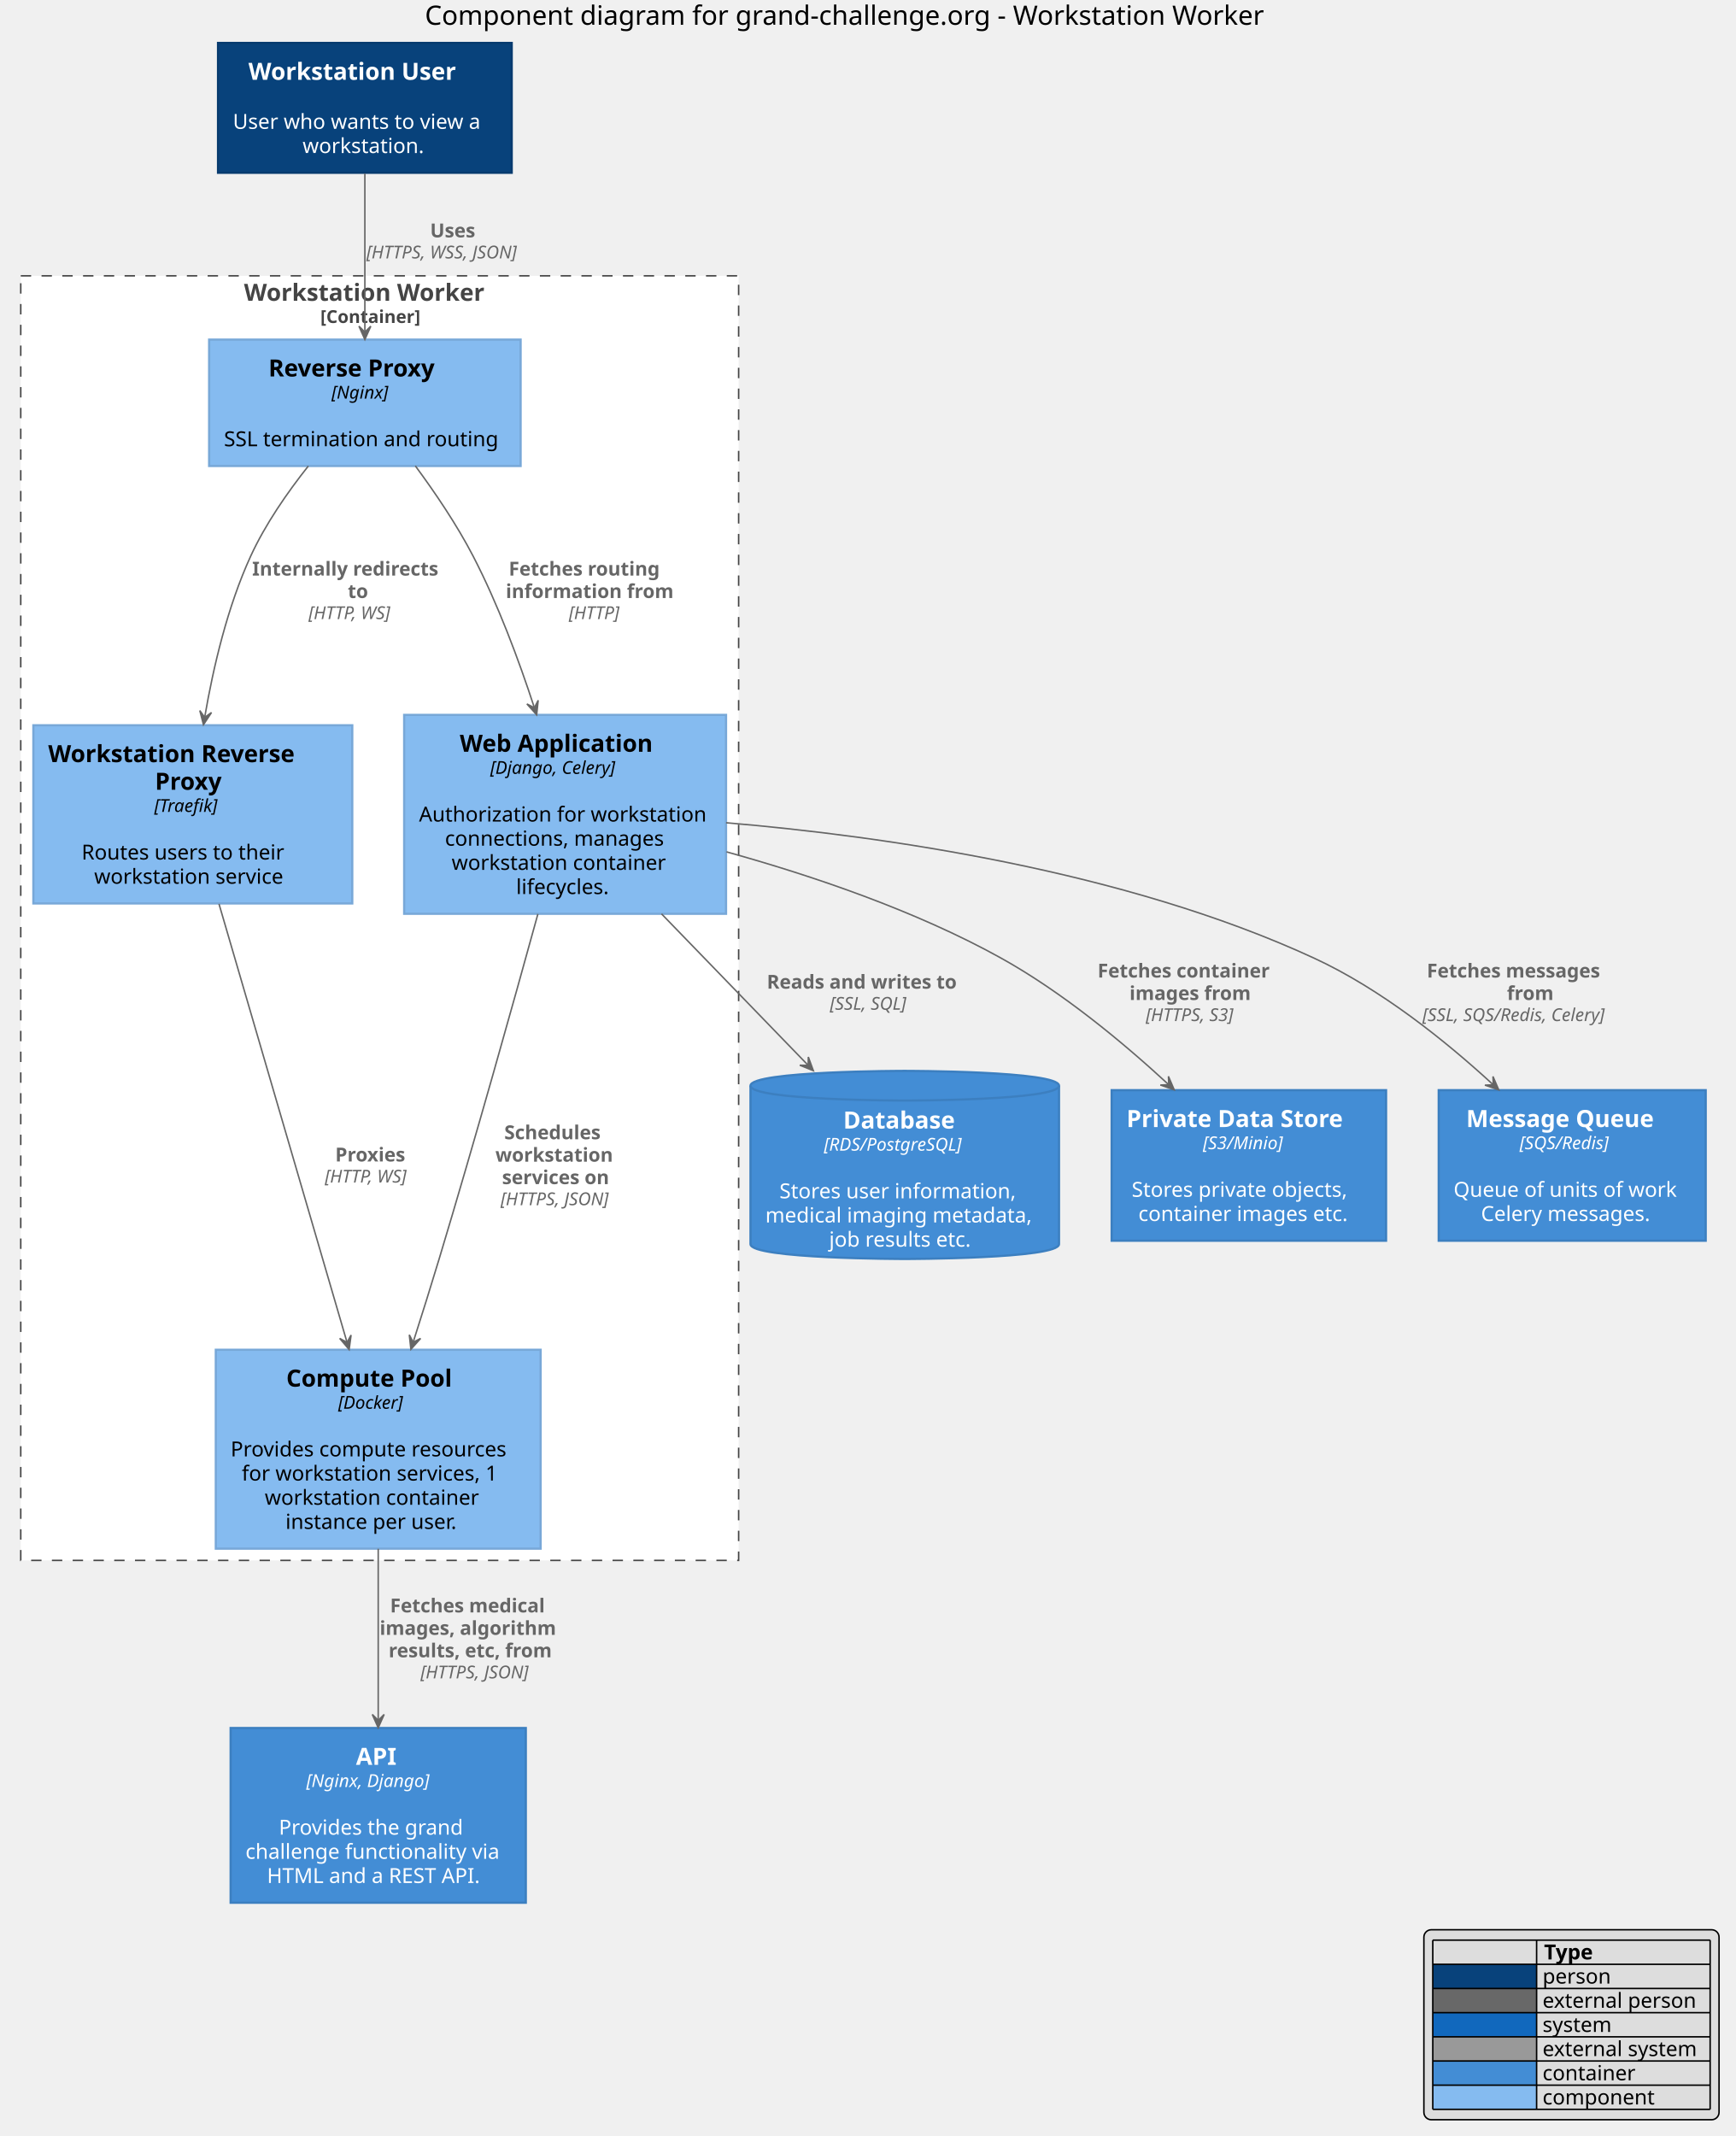
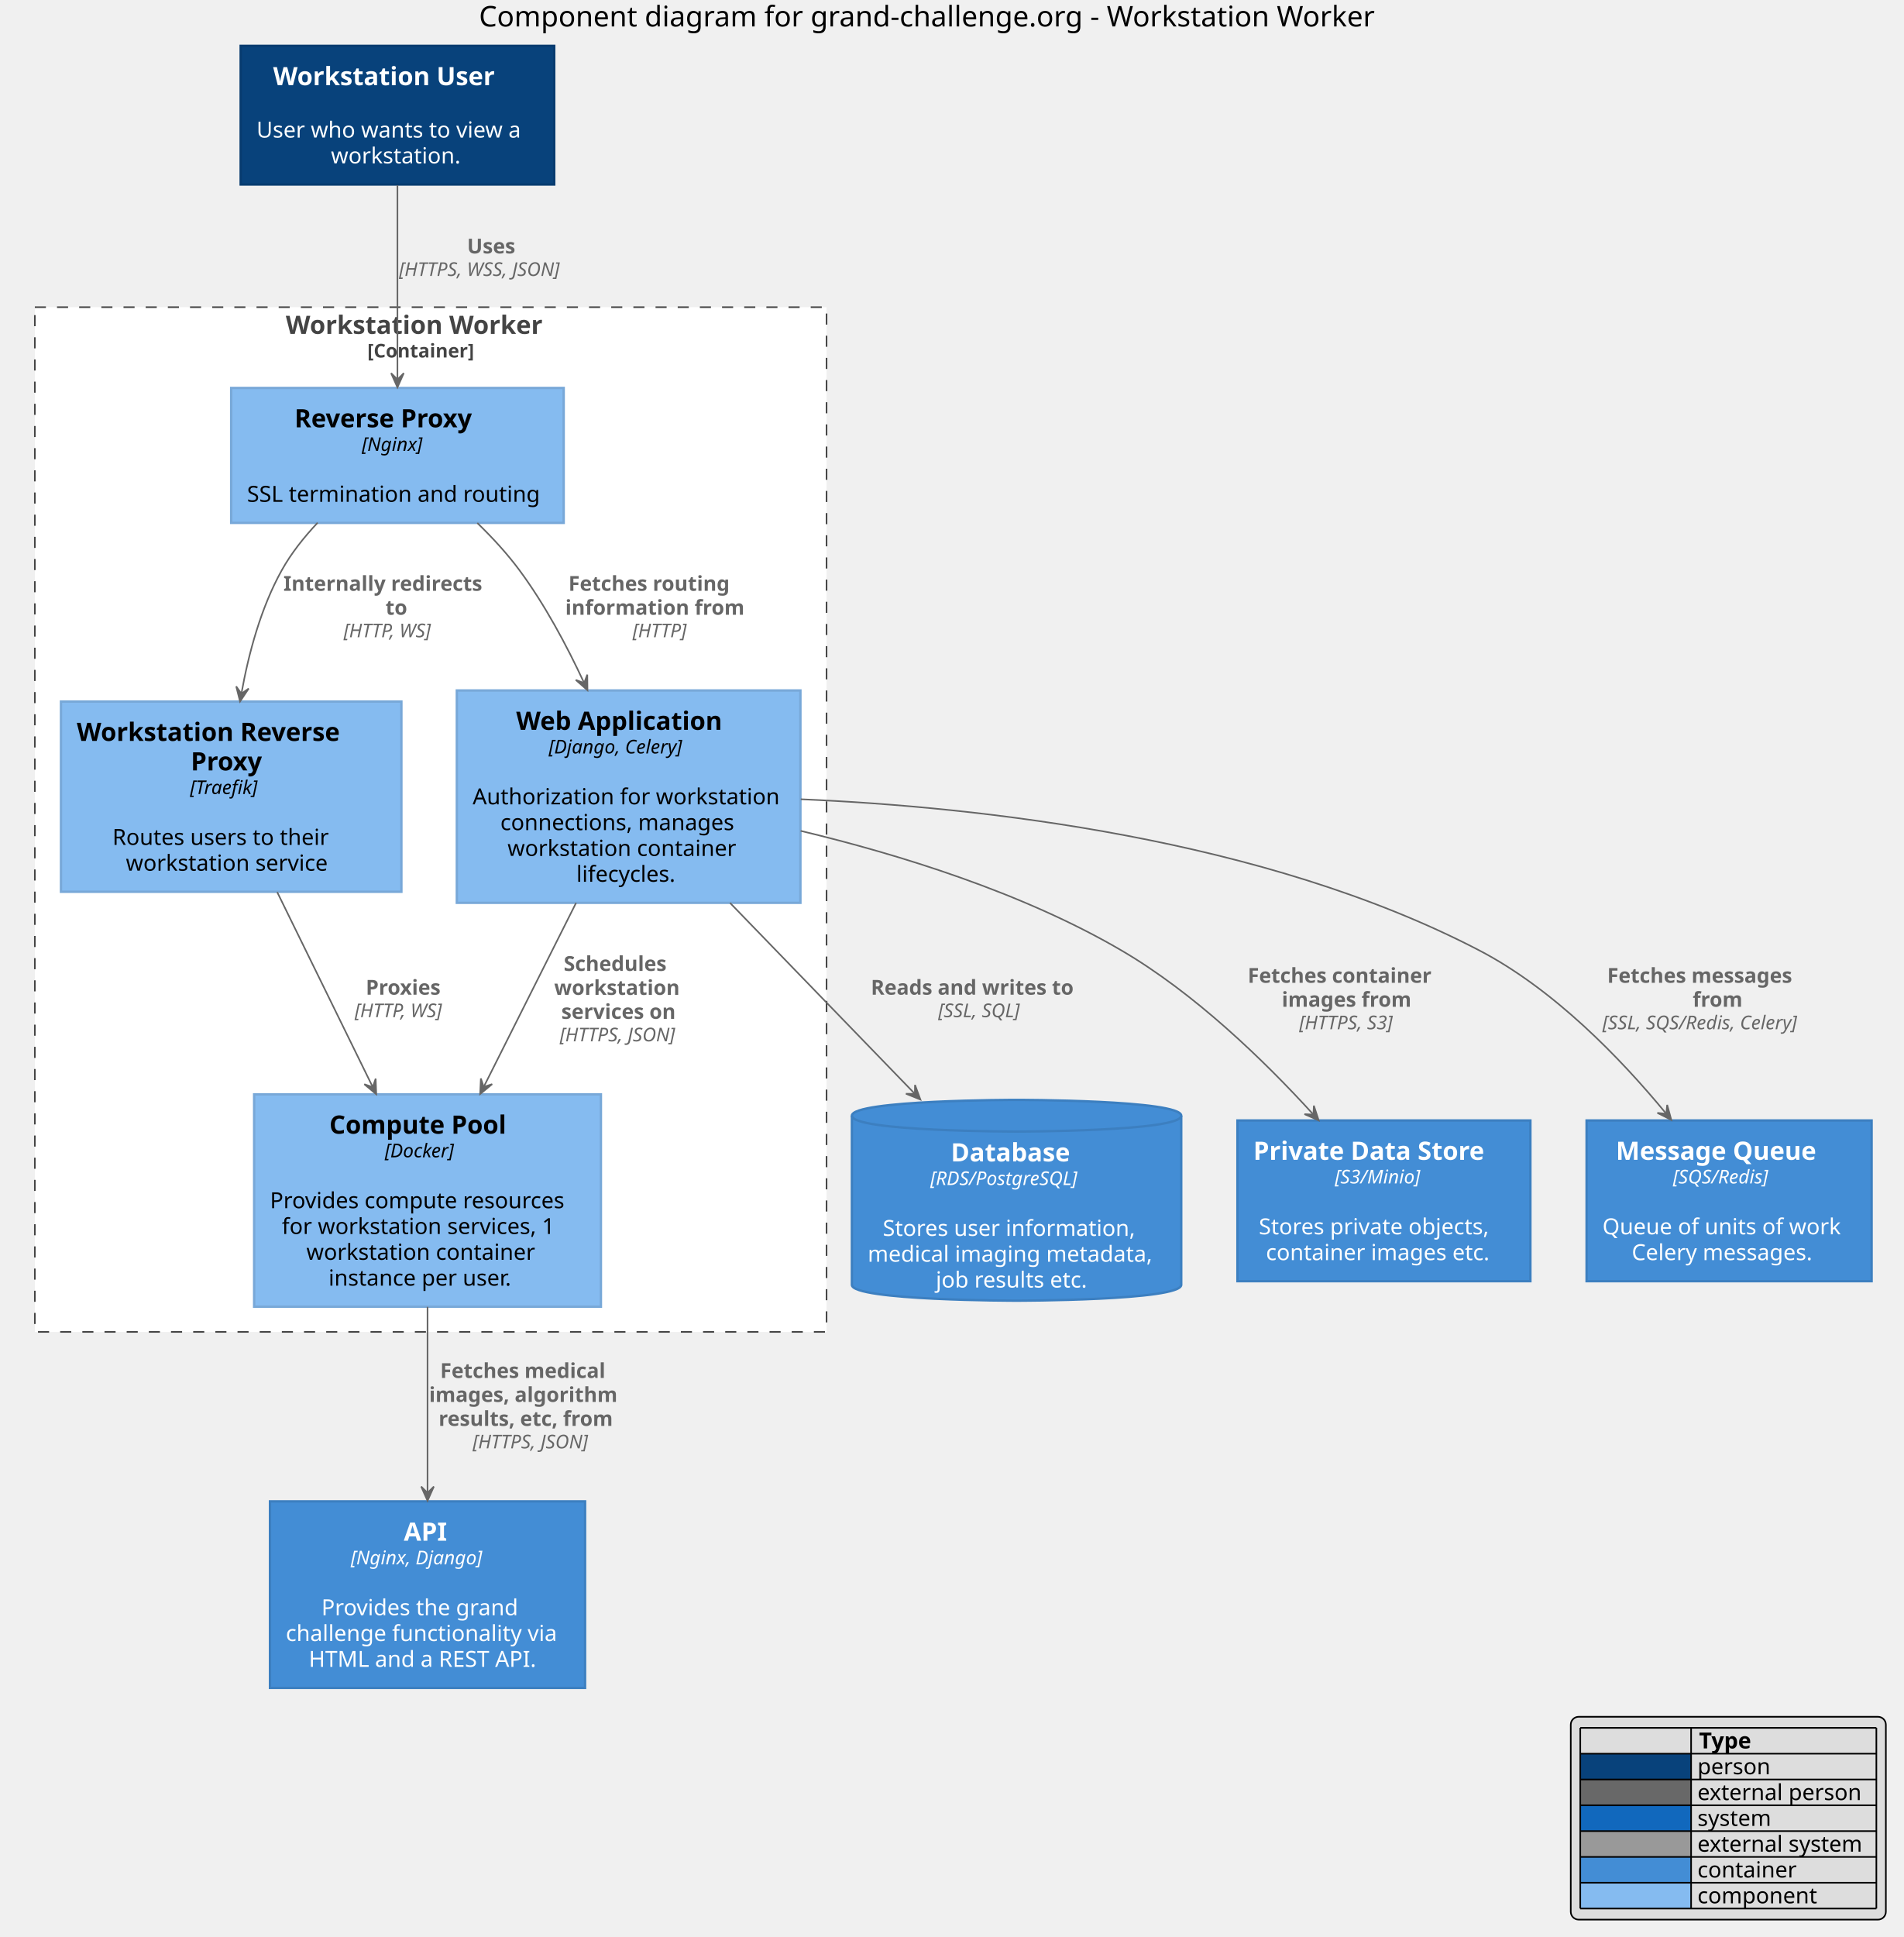
- <svg xmlns="http://www.w3.org/2000/svg" contentScriptType="application/ecmascript" contentStyleType="text/css" height="1440px" preserveAspectRatio="none" style="width:1170px;height:1440px;" version="1.1" viewBox="0 0 1170 1440" width="1170px" zoomAndPan="magnify">
+ <svg xmlns="http://www.w3.org/2000/svg" contentScriptType="application/ecmascript" contentStyleType="text/css" height="1223px" preserveAspectRatio="none" style="width:1202px;height:1223px;" version="1.1" viewBox="0 0 1202 1223" width="1202px" zoomAndPan="magnify">
  <defs />
  <g>
-     <text fill="#000000" font-family="sans-serif" font-size="18" lengthAdjust="spacingAndGlyphs" textLength="595" x="286.5" y="16.708">Component diagram for grand-challenge.org - Workstation Worker</text>
-     <rect fill="#FFFFFF" height="866" style="stroke: #444444; stroke-width: 1.0; stroke-dasharray: 7.0,7.0;" width="484" x="14" y="185.953" />
-     <text fill="#444444" font-family="sans-serif" font-size="16" font-weight="bold" lengthAdjust="spacingAndGlyphs" textLength="183" x="164.5" y="202.805">Workstation Worker</text>
-     <text fill="#444444" font-family="sans-serif" font-size="12" font-weight="bold" lengthAdjust="spacingAndGlyphs" textLength="80" x="216" y="217.717">[Container]</text>
-     <rect fill="#85BBF0" height="85.188" style="stroke: #78A8D8; stroke-width: 1.5;" width="210" x="141" y="228.953" />
-     <text fill="#000000" font-family="sans-serif" font-size="16" font-weight="bold" lengthAdjust="spacingAndGlyphs" textLength="130" x="181" y="253.805">Reverse Proxy</text>
-     <text fill="#000000" font-family="sans-serif" font-size="12" font-style="italic" lengthAdjust="spacingAndGlyphs" textLength="45" x="223.5" y="268.717">[Nginx]</text>
-     <text fill="#000000" font-family="sans-serif" font-size="14" lengthAdjust="spacingAndGlyphs" textLength="0" x="248" y="284.542" />
-     <text fill="#000000" font-family="sans-serif" font-size="14" lengthAdjust="spacingAndGlyphs" textLength="190" x="151" y="300.839">SSL termination and routing</text>
-     <rect fill="#85BBF0" height="134.078" style="stroke: #78A8D8; stroke-width: 1.5;" width="217" x="272.5" y="481.953" />
-     <text fill="#000000" font-family="sans-serif" font-size="16" font-weight="bold" lengthAdjust="spacingAndGlyphs" textLength="142" x="310" y="506.805">Web Application</text>
-     <text fill="#000000" font-family="sans-serif" font-size="12" font-style="italic" lengthAdjust="spacingAndGlyphs" textLength="101" x="330.5" y="521.717">[Django, Celery]</text>
-     <text fill="#000000" font-family="sans-serif" font-size="14" lengthAdjust="spacingAndGlyphs" textLength="0" x="383" y="537.542" />
-     <text fill="#000000" font-family="sans-serif" font-size="14" lengthAdjust="spacingAndGlyphs" textLength="197" x="282.5" y="553.839">Authorization for workstation</text>
-     <text fill="#000000" font-family="sans-serif" font-size="14" lengthAdjust="spacingAndGlyphs" textLength="158" x="300" y="570.136">connections, manages</text>
-     <text fill="#000000" font-family="sans-serif" font-size="14" lengthAdjust="spacingAndGlyphs" textLength="149" x="304.5" y="586.433">workstation container</text>
-     <text fill="#000000" font-family="sans-serif" font-size="14" lengthAdjust="spacingAndGlyphs" textLength="66" x="348" y="602.73">lifecycles.</text>
-     <rect fill="#85BBF0" height="120.109" style="stroke: #78A8D8; stroke-width: 1.5;" width="215" x="22.5" y="488.953" />
-     <text fill="#000000" font-family="sans-serif" font-size="16" font-weight="bold" lengthAdjust="spacingAndGlyphs" textLength="189" x="32.5" y="513.805">Workstation Reverse</text>
-     <text fill="#000000" font-family="sans-serif" font-size="16" font-weight="bold" lengthAdjust="spacingAndGlyphs" textLength="51" x="104.5" y="532.43">Proxy</text>
-     <text fill="#000000" font-family="sans-serif" font-size="12" font-style="italic" lengthAdjust="spacingAndGlyphs" textLength="52" x="104" y="547.342">[Traefik]</text>
-     <text fill="#000000" font-family="sans-serif" font-size="14" lengthAdjust="spacingAndGlyphs" textLength="0" x="132" y="563.167" />
-     <text fill="#000000" font-family="sans-serif" font-size="14" lengthAdjust="spacingAndGlyphs" textLength="146" x="55" y="579.464">Routes users to their</text>
-     <text fill="#000000" font-family="sans-serif" font-size="14" lengthAdjust="spacingAndGlyphs" textLength="133" x="63.5" y="595.761">workstation service</text>
-     <rect fill="#85BBF0" height="134.078" style="stroke: #78A8D8; stroke-width: 1.5;" width="219" x="145.5" y="909.953" />
-     <text fill="#000000" font-family="sans-serif" font-size="16" font-weight="bold" lengthAdjust="spacingAndGlyphs" textLength="124" x="193" y="934.805">Compute Pool</text>
-     <text fill="#000000" font-family="sans-serif" font-size="12" font-style="italic" lengthAdjust="spacingAndGlyphs" textLength="54" x="228" y="949.717">[Docker]</text>
-     <text fill="#000000" font-family="sans-serif" font-size="14" lengthAdjust="spacingAndGlyphs" textLength="0" x="257" y="965.542" />
-     <text fill="#000000" font-family="sans-serif" font-size="14" lengthAdjust="spacingAndGlyphs" textLength="199" x="155.5" y="981.839">Provides compute resources</text>
-     <text fill="#000000" font-family="sans-serif" font-size="14" lengthAdjust="spacingAndGlyphs" textLength="180" x="163" y="998.136">for workstation services, 1</text>
-     <text fill="#000000" font-family="sans-serif" font-size="14" lengthAdjust="spacingAndGlyphs" textLength="149" x="178.5" y="1014.433">workstation container</text>
-     <text fill="#000000" font-family="sans-serif" font-size="14" lengthAdjust="spacingAndGlyphs" textLength="125" x="192.5" y="1030.729">instance per user.</text>
-     <rect fill="#08427B" height="87.516" style="stroke: #073B6F; stroke-width: 1.5;" width="198" x="147" y="28.953" />
-     <text fill="#FFFFFF" font-family="sans-serif" font-size="16" font-weight="bold" lengthAdjust="spacingAndGlyphs" textLength="157" x="167.5" y="53.805">Workstation User</text>
-     <text fill="#FFFFFF" font-family="sans-serif" font-size="14" lengthAdjust="spacingAndGlyphs" textLength="0" x="248" y="70.573" />
-     <text fill="#FFFFFF" font-family="sans-serif" font-size="14" lengthAdjust="spacingAndGlyphs" textLength="174" x="157" y="86.87">User who wants to view a</text>
-     <text fill="#FFFFFF" font-family="sans-serif" font-size="14" lengthAdjust="spacingAndGlyphs" textLength="84" x="204" y="103.167">workstation.</text>
-     <path d="M506,731.953 C506,721.953 610,721.953 610,721.953 C610,721.953 714,721.953 714,731.953 L714,838.734 C714,848.734 610,848.734 610,848.734 C610,848.734 506,848.734 506,838.734 L506,731.953 " fill="#438DD5" style="stroke: #3C7FC0; stroke-width: 1.5;" />
-     <path d="M506,731.953 C506,741.953 610,741.953 610,741.953 C610,741.953 714,741.953 714,731.953 " fill="none" style="stroke: #3C7FC0; stroke-width: 1.5;" />
-     <text fill="#FFFFFF" font-family="sans-serif" font-size="16" font-weight="bold" lengthAdjust="spacingAndGlyphs" textLength="83" x="568.5" y="760.805">Database</text>
-     <text fill="#FFFFFF" font-family="sans-serif" font-size="12" font-style="italic" lengthAdjust="spacingAndGlyphs" textLength="109" x="555.5" y="775.717">[RDS/PostgreSQL]</text>
-     <text fill="#FFFFFF" font-family="sans-serif" font-size="14" lengthAdjust="spacingAndGlyphs" textLength="0" x="612" y="791.542" />
-     <text fill="#FFFFFF" font-family="sans-serif" font-size="14" lengthAdjust="spacingAndGlyphs" textLength="165" x="525.5" y="807.839">Stores user information,</text>
-     <text fill="#FFFFFF" font-family="sans-serif" font-size="14" lengthAdjust="spacingAndGlyphs" textLength="184" x="516" y="824.136">medical imaging metadata,</text>
-     <text fill="#FFFFFF" font-family="sans-serif" font-size="14" lengthAdjust="spacingAndGlyphs" textLength="102" x="559" y="840.433">job results etc.</text>
-     <rect fill="#438DD5" height="101.484" style="stroke: #3C7FC0; stroke-width: 1.5;" width="185" x="749.5" y="734.953" />
-     <text fill="#FFFFFF" font-family="sans-serif" font-size="16" font-weight="bold" lengthAdjust="spacingAndGlyphs" textLength="165" x="759.5" y="759.805">Private Data Store</text>
-     <text fill="#FFFFFF" font-family="sans-serif" font-size="12" font-style="italic" lengthAdjust="spacingAndGlyphs" textLength="62" x="811" y="774.717">[S3/Minio]</text>
-     <text fill="#FFFFFF" font-family="sans-serif" font-size="14" lengthAdjust="spacingAndGlyphs" textLength="0" x="844" y="790.542" />
-     <text fill="#FFFFFF" font-family="sans-serif" font-size="14" lengthAdjust="spacingAndGlyphs" textLength="154" x="763" y="806.839">Stores private objects,</text>
-     <text fill="#FFFFFF" font-family="sans-serif" font-size="14" lengthAdjust="spacingAndGlyphs" textLength="149" x="767.5" y="823.136">container images etc.</text>
-     <rect fill="#438DD5" height="101.484" style="stroke: #3C7FC0; stroke-width: 1.5;" width="180" x="970" y="734.953" />
-     <text fill="#FFFFFF" font-family="sans-serif" font-size="16" font-weight="bold" lengthAdjust="spacingAndGlyphs" textLength="143" x="988.5" y="759.805">Message Queue</text>
-     <text fill="#FFFFFF" font-family="sans-serif" font-size="12" font-style="italic" lengthAdjust="spacingAndGlyphs" textLength="71" x="1024.5" y="774.717">[SQS/Redis]</text>
-     <text fill="#FFFFFF" font-family="sans-serif" font-size="14" lengthAdjust="spacingAndGlyphs" textLength="0" x="1062" y="790.542" />
-     <text fill="#FFFFFF" font-family="sans-serif" font-size="14" lengthAdjust="spacingAndGlyphs" textLength="156" x="980" y="806.839">Queue of units of work</text>
-     <text fill="#FFFFFF" font-family="sans-serif" font-size="14" lengthAdjust="spacingAndGlyphs" textLength="123" x="998.5" y="823.136">Celery messages.</text>
-     <rect fill="#438DD5" height="117.781" style="stroke: #3C7FC0; stroke-width: 1.5;" width="199" x="155.5" y="1164.953" />
-     <text fill="#FFFFFF" font-family="sans-serif" font-size="16" font-weight="bold" lengthAdjust="spacingAndGlyphs" textLength="30" x="240" y="1189.805">API</text>
-     <text fill="#FFFFFF" font-family="sans-serif" font-size="12" font-style="italic" lengthAdjust="spacingAndGlyphs" textLength="97" x="206.5" y="1204.717">[Nginx, Django]</text>
-     <text fill="#FFFFFF" font-family="sans-serif" font-size="14" lengthAdjust="spacingAndGlyphs" textLength="0" x="257" y="1220.542" />
-     <text fill="#FFFFFF" font-family="sans-serif" font-size="14" lengthAdjust="spacingAndGlyphs" textLength="130" x="188" y="1236.839">Provides the grand</text>
-     <text fill="#FFFFFF" font-family="sans-serif" font-size="14" lengthAdjust="spacingAndGlyphs" textLength="175" x="165.5" y="1253.136">challenge functionality via</text>
-     <text fill="#FFFFFF" font-family="sans-serif" font-size="14" lengthAdjust="spacingAndGlyphs" textLength="150" x="180" y="1269.433">HTML and a REST API.</text>
-     <path d="M280.026,314.094 C293.37,332.155 308.07,353.87 319,374.953 C335.673,407.112 349.703,444.768 360.176,476.808 " fill="none" id="nginx-&gt;webapp" style="stroke: #666666; stroke-width: 1.0;" />
-     <polygon fill="#666666" points="361.827,481.901,362.858,472.106,360.285,477.144,355.247,474.572,361.827,481.901" style="stroke: #666666; stroke-width: 1.0;" />
-     <text fill="#666666" font-family="sans-serif" font-size="13" font-weight="bold" lengthAdjust="spacingAndGlyphs" textLength="116" x="343" y="388.02">Fetches routing</text>
-     <text fill="#666666" font-family="sans-serif" font-size="13" font-weight="bold" lengthAdjust="spacingAndGlyphs" textLength="125" x="341" y="403.153">information from</text>
-     <text fill="#666666" font-family="sans-serif" font-size="12" font-style="italic" lengthAdjust="spacingAndGlyphs" textLength="40" x="383.5" y="417.357">[HTTP]</text>
-     <path d="M207.866,314.189 C193.8,331.921 178.898,353.375 169,374.953 C153.379,409.008 143.812,449.752 138.065,483.25 " fill="none" id="nginx-&gt;traefik" style="stroke: #666666; stroke-width: 1.0;" />
-     <polygon fill="#666666" points="137.175,488.562,142.607,480.346,138.001,483.63,134.717,479.024,137.175,488.562" style="stroke: #666666; stroke-width: 1.0;" />
-     <text fill="#666666" font-family="sans-serif" font-size="13" font-weight="bold" lengthAdjust="spacingAndGlyphs" textLength="139" x="170" y="388.02">Internally redirects</text>
-     <text fill="#666666" font-family="sans-serif" font-size="13" font-weight="bold" lengthAdjust="spacingAndGlyphs" textLength="15" x="234.5" y="403.153">to</text>
-     <text fill="#666666" font-family="sans-serif" font-size="12" font-style="italic" lengthAdjust="spacingAndGlyphs" textLength="68" x="208" y="417.357">[HTTP, WS]</text>
-     <path d="M147.644,609.367 C170.343,687.086 209.723,821.926 233.957,904.903 " fill="none" id="traefik-&gt;docker" style="stroke: #666666; stroke-width: 1.0;" />
-     <polygon fill="#666666" points="235.387,909.799,236.704,900.038,233.985,904.999,229.024,902.281,235.387,909.799" style="stroke: #666666; stroke-width: 1.0;" />
-     <text fill="#666666" font-family="sans-serif" font-size="13" font-weight="bold" lengthAdjust="spacingAndGlyphs" textLength="54" x="226" y="783.02">Proxies</text>
-     <text fill="#666666" font-family="sans-serif" font-size="12" font-style="italic" lengthAdjust="spacingAndGlyphs" textLength="68" x="219" y="797.225">[HTTP, WS]</text>
-     <path d="M362.658,616.165 C345.865,677.09 320.042,769.271 296,848.953 C290.547,867.025 284.447,886.456 278.652,904.584 " fill="none" id="webapp-&gt;docker" style="stroke: #666666; stroke-width: 1.0;" />
-     <polygon fill="#666666" points="277.027,909.66,283.581,902.309,278.551,904.898,275.962,899.869,277.027,909.66" style="stroke: #666666; stroke-width: 1.0;" />
-     <text fill="#666666" font-family="sans-serif" font-size="13" font-weight="bold" lengthAdjust="spacingAndGlyphs" textLength="75" x="340" y="768.02">Schedules</text>
-     <text fill="#666666" font-family="sans-serif" font-size="13" font-weight="bold" lengthAdjust="spacingAndGlyphs" textLength="87" x="334" y="783.153">workstation</text>
-     <text fill="#666666" font-family="sans-serif" font-size="13" font-weight="bold" lengthAdjust="spacingAndGlyphs" textLength="83" x="338.5" y="798.286">services on</text>
-     <text fill="#666666" font-family="sans-serif" font-size="12" font-style="italic" lengthAdjust="spacingAndGlyphs" textLength="85" x="337.5" y="812.49">[HTTPS, JSON]</text>
-     <path d="M246,117.007 C246,148.665 246,191.309 246,223.767 " fill="none" id="workstation_user-&gt;nginx" style="stroke: #666666; stroke-width: 1.0;" />
-     <polygon fill="#666666" points="246,228.885,250,219.885,246,223.885,242,219.885,246,228.885" style="stroke: #666666; stroke-width: 1.0;" />
-     <text fill="#666666" font-family="sans-serif" font-size="13" font-weight="bold" lengthAdjust="spacingAndGlyphs" textLength="35" x="290" y="160.02">Uses</text>
-     <text fill="#666666" font-family="sans-serif" font-size="12" font-style="italic" lengthAdjust="spacingAndGlyphs" textLength="121" x="247" y="174.225">[HTTPS, WSS, JSON]</text>
-     <path d="M489.559,554.664 C595.082,563.638 757.746,586.701 886,645.953 C930.921,666.706 974.357,701.507 1006.595,731.156 " fill="none" id="webapp-&gt;message_queue" style="stroke: #666666; stroke-width: 1.0;" />
-     <polygon fill="#666666" points="1010.47,734.745,1006.585,725.695,1006.802,731.347,1001.149,731.564,1010.47,734.745" style="stroke: #666666; stroke-width: 1.0;" />
-     <text fill="#666666" font-family="sans-serif" font-size="13" font-weight="bold" lengthAdjust="spacingAndGlyphs" textLength="138" x="962" y="659.02">Fetches messages</text>
-     <text fill="#666666" font-family="sans-serif" font-size="13" font-weight="bold" lengthAdjust="spacingAndGlyphs" textLength="35" x="1016" y="674.153">from</text>
-     <text fill="#666666" font-family="sans-serif" font-size="12" font-style="italic" lengthAdjust="spacingAndGlyphs" textLength="149" x="959" y="688.357">[SSL, SQS/Redis, Celery]</text>
-     <path d="M446.01,616.092 C476.887,647.98 513.71,686.009 544.632,717.945 " fill="none" id="webapp-&gt;postgres" style="stroke: #666666; stroke-width: 1.0;" />
-     <polygon fill="#666666" points="548.373,721.808,544.986,712.56,544.895,718.216,539.239,718.125,548.373,721.808" style="stroke: #666666; stroke-width: 1.0;" />
-     <text fill="#666666" font-family="sans-serif" font-size="13" font-weight="bold" lengthAdjust="spacingAndGlyphs" textLength="149" x="517" y="666.52">Reads and writes to</text>
-     <text fill="#666666" font-family="sans-serif" font-size="12" font-style="italic" lengthAdjust="spacingAndGlyphs" textLength="64" x="559.5" y="680.725">[SSL, SQL]</text>
-     <path d="M489.819,574.287 C547.089,590.188 617.216,613.836 675,645.953 C716.249,668.88 757.007,702.649 787.931,731.22 " fill="none" id="webapp-&gt;private_s3" style="stroke: #666666; stroke-width: 1.0;" />
-     <polygon fill="#666666" points="791.653,734.677,787.782,725.621,787.99,731.274,782.337,731.482,791.653,734.677" style="stroke: #666666; stroke-width: 1.0;" />
-     <text fill="#666666" font-family="sans-serif" font-size="13" font-weight="bold" lengthAdjust="spacingAndGlyphs" textLength="132" x="740" y="659.02">Fetches container</text>
-     <text fill="#666666" font-family="sans-serif" font-size="13" font-weight="bold" lengthAdjust="spacingAndGlyphs" textLength="94" x="761.5" y="674.153">images from</text>
-     <text fill="#666666" font-family="sans-serif" font-size="12" font-style="italic" lengthAdjust="spacingAndGlyphs" textLength="72" x="772.5" y="688.357">[HTTPS, S3]</text>
-     <path d="M255,1044.121 C255,1080.066 255,1124.115 255,1159.621 " fill="none" id="docker-&gt;gc_web_app" style="stroke: #666666; stroke-width: 1.0;" />
-     <polygon fill="#666666" points="255,1164.795,259,1155.795,255,1159.795,251,1155.795,255,1164.795" style="stroke: #666666; stroke-width: 1.0;" />
-     <text fill="#666666" font-family="sans-serif" font-size="13" font-weight="bold" lengthAdjust="spacingAndGlyphs" textLength="121" x="263" y="1087.02">Fetches medical</text>
-     <text fill="#666666" font-family="sans-serif" font-size="13" font-weight="bold" lengthAdjust="spacingAndGlyphs" textLength="135" x="256" y="1102.153">images, algorithm</text>
-     <text fill="#666666" font-family="sans-serif" font-size="13" font-weight="bold" lengthAdjust="spacingAndGlyphs" textLength="128" x="262" y="1117.286">results, etc, from</text>
-     <text fill="#666666" font-family="sans-serif" font-size="12" font-style="italic" lengthAdjust="spacingAndGlyphs" textLength="85" x="283.5" y="1131.49">[HTTPS, JSON]</text>
-     <rect fill="#DDDDDD" height="128.078" rx="5" ry="5" style="stroke: #000000; stroke-width: 1.0;" width="199" x="960" y="1300.953" />
-     <text fill="#000000" font-family="sans-serif" font-size="14" font-weight="bold" lengthAdjust="spacingAndGlyphs" textLength="0" x="1036" y="1320.948" />
-     <text fill="#000000" font-family="sans-serif" font-size="14" font-weight="bold" lengthAdjust="spacingAndGlyphs" textLength="39" x="1041" y="1320.948">Type</text>
-     <rect fill="#08427B" height="16.297" style="stroke: none; stroke-width: 1.0;" width="70" x="966" y="1324.25" />
-     <text fill="#000000" font-family="sans-serif" font-size="14" lengthAdjust="spacingAndGlyphs" textLength="0" x="990" y="1337.245" />
-     <text fill="#000000" font-family="sans-serif" font-size="14" lengthAdjust="spacingAndGlyphs" textLength="49" x="1040" y="1337.245">person</text>
-     <rect fill="#686868" height="16.297" style="stroke: none; stroke-width: 1.0;" width="70" x="966" y="1340.547" />
-     <text fill="#000000" font-family="sans-serif" font-size="14" lengthAdjust="spacingAndGlyphs" textLength="0" x="990" y="1353.542" />
-     <text fill="#000000" font-family="sans-serif" font-size="14" lengthAdjust="spacingAndGlyphs" textLength="108" x="1040" y="1353.542">external person</text>
-     <rect fill="#1168BD" height="16.297" style="stroke: none; stroke-width: 1.0;" width="70" x="966" y="1356.844" />
-     <text fill="#000000" font-family="sans-serif" font-size="14" lengthAdjust="spacingAndGlyphs" textLength="0" x="978" y="1369.839" />
-     <text fill="#000000" font-family="sans-serif" font-size="14" lengthAdjust="spacingAndGlyphs" textLength="50" x="1040" y="1369.839">system</text>
-     <rect fill="#999999" height="16.297" style="stroke: none; stroke-width: 1.0;" width="70" x="966" y="1373.141" />
-     <text fill="#000000" font-family="sans-serif" font-size="14" lengthAdjust="spacingAndGlyphs" textLength="0" x="990" y="1386.136" />
-     <text fill="#000000" font-family="sans-serif" font-size="14" lengthAdjust="spacingAndGlyphs" textLength="109" x="1040" y="1386.136">external system</text>
-     <rect fill="#438DD5" height="16.297" style="stroke: none; stroke-width: 1.0;" width="70" x="966" y="1389.438" />
-     <text fill="#000000" font-family="sans-serif" font-size="14" lengthAdjust="spacingAndGlyphs" textLength="0" x="978" y="1402.433" />
-     <text fill="#000000" font-family="sans-serif" font-size="14" lengthAdjust="spacingAndGlyphs" textLength="65" x="1040" y="1402.433">container</text>
-     <rect fill="#85BBF0" height="16.297" style="stroke: none; stroke-width: 1.0;" width="70" x="966" y="1405.734" />
-     <text fill="#000000" font-family="sans-serif" font-size="14" lengthAdjust="spacingAndGlyphs" textLength="0" x="978" y="1418.729" />
-     <text fill="#000000" font-family="sans-serif" font-size="14" lengthAdjust="spacingAndGlyphs" textLength="80" x="1040" y="1418.729">component</text>
-     <line style="stroke: #000000; stroke-width: 1.0;" x1="966" x2="1153" y1="1307.953" y2="1307.953" />
-     <line style="stroke: #000000; stroke-width: 1.0;" x1="966" x2="1153" y1="1324.25" y2="1324.25" />
-     <line style="stroke: #000000; stroke-width: 1.0;" x1="966" x2="1153" y1="1340.547" y2="1340.547" />
-     <line style="stroke: #000000; stroke-width: 1.0;" x1="966" x2="1153" y1="1356.844" y2="1356.844" />
-     <line style="stroke: #000000; stroke-width: 1.0;" x1="966" x2="1153" y1="1373.141" y2="1373.141" />
-     <line style="stroke: #000000; stroke-width: 1.0;" x1="966" x2="1153" y1="1389.438" y2="1389.438" />
-     <line style="stroke: #000000; stroke-width: 1.0;" x1="966" x2="1153" y1="1405.734" y2="1405.734" />
-     <line style="stroke: #000000; stroke-width: 1.0;" x1="966" x2="1153" y1="1422.031" y2="1422.031" />
-     <line style="stroke: #000000; stroke-width: 1.0;" x1="966" x2="966" y1="1307.953" y2="1422.031" />
-     <line style="stroke: #000000; stroke-width: 1.0;" x1="1036" x2="1036" y1="1307.953" y2="1422.031" />
-     <line style="stroke: #000000; stroke-width: 1.0;" x1="1153" x2="1153" y1="1307.953" y2="1422.031" />
+     <text fill="#000000" font-family="sans-serif" font-size="18" lengthAdjust="spacingAndGlyphs" textLength="595" x="302.5" y="16.708">Component diagram for grand-challenge.org - Workstation Worker</text>
+     <rect fill="#FFFFFF" height="647" style="stroke: #444444; stroke-width: 1.0; stroke-dasharray: 7.0,7.0;" width="500" x="22" y="193.953" />
+     <text fill="#444444" font-family="sans-serif" font-size="16" font-weight="bold" lengthAdjust="spacingAndGlyphs" textLength="183" x="180.5" y="210.805">Workstation Worker</text>
+     <text fill="#444444" font-family="sans-serif" font-size="12" font-weight="bold" lengthAdjust="spacingAndGlyphs" textLength="80" x="232" y="225.717">[Container]</text>
+     <rect fill="#85BBF0" height="85.188" style="stroke: #78A8D8; stroke-width: 1.5;" width="210" x="146" y="244.953" />
+     <text fill="#000000" font-family="sans-serif" font-size="16" font-weight="bold" lengthAdjust="spacingAndGlyphs" textLength="130" x="186" y="269.805">Reverse Proxy</text>
+     <text fill="#000000" font-family="sans-serif" font-size="12" font-style="italic" lengthAdjust="spacingAndGlyphs" textLength="45" x="228.5" y="284.717">[Nginx]</text>
+     <text fill="#000000" font-family="sans-serif" font-size="14" lengthAdjust="spacingAndGlyphs" textLength="0" x="253" y="300.542" />
+     <text fill="#000000" font-family="sans-serif" font-size="14" lengthAdjust="spacingAndGlyphs" textLength="190" x="156" y="316.839">SSL termination and routing</text>
+     <rect fill="#85BBF0" height="134.078" style="stroke: #78A8D8; stroke-width: 1.5;" width="217" x="288.5" y="435.953" />
+     <text fill="#000000" font-family="sans-serif" font-size="16" font-weight="bold" lengthAdjust="spacingAndGlyphs" textLength="142" x="326" y="460.805">Web Application</text>
+     <text fill="#000000" font-family="sans-serif" font-size="12" font-style="italic" lengthAdjust="spacingAndGlyphs" textLength="101" x="346.5" y="475.717">[Django, Celery]</text>
+     <text fill="#000000" font-family="sans-serif" font-size="14" lengthAdjust="spacingAndGlyphs" textLength="0" x="399" y="491.542" />
+     <text fill="#000000" font-family="sans-serif" font-size="14" lengthAdjust="spacingAndGlyphs" textLength="197" x="298.5" y="507.839">Authorization for workstation</text>
+     <text fill="#000000" font-family="sans-serif" font-size="14" lengthAdjust="spacingAndGlyphs" textLength="158" x="316" y="524.136">connections, manages</text>
+     <text fill="#000000" font-family="sans-serif" font-size="14" lengthAdjust="spacingAndGlyphs" textLength="149" x="320.5" y="540.433">workstation container</text>
+     <text fill="#000000" font-family="sans-serif" font-size="14" lengthAdjust="spacingAndGlyphs" textLength="66" x="364" y="556.73">lifecycles.</text>
+     <rect fill="#85BBF0" height="120.109" style="stroke: #78A8D8; stroke-width: 1.5;" width="215" x="38.5" y="442.953" />
+     <text fill="#000000" font-family="sans-serif" font-size="16" font-weight="bold" lengthAdjust="spacingAndGlyphs" textLength="189" x="48.5" y="467.805">Workstation Reverse</text>
+     <text fill="#000000" font-family="sans-serif" font-size="16" font-weight="bold" lengthAdjust="spacingAndGlyphs" textLength="51" x="120.5" y="486.43">Proxy</text>
+     <text fill="#000000" font-family="sans-serif" font-size="12" font-style="italic" lengthAdjust="spacingAndGlyphs" textLength="52" x="120" y="501.342">[Traefik]</text>
+     <text fill="#000000" font-family="sans-serif" font-size="14" lengthAdjust="spacingAndGlyphs" textLength="0" x="148" y="517.167" />
+     <text fill="#000000" font-family="sans-serif" font-size="14" lengthAdjust="spacingAndGlyphs" textLength="146" x="71" y="533.464">Routes users to their</text>
+     <text fill="#000000" font-family="sans-serif" font-size="14" lengthAdjust="spacingAndGlyphs" textLength="133" x="79.5" y="549.761">workstation service</text>
+     <rect fill="#85BBF0" height="134.078" style="stroke: #78A8D8; stroke-width: 1.5;" width="219" x="160.5" y="690.953" />
+     <text fill="#000000" font-family="sans-serif" font-size="16" font-weight="bold" lengthAdjust="spacingAndGlyphs" textLength="124" x="208" y="715.805">Compute Pool</text>
+     <text fill="#000000" font-family="sans-serif" font-size="12" font-style="italic" lengthAdjust="spacingAndGlyphs" textLength="54" x="243" y="730.717">[Docker]</text>
+     <text fill="#000000" font-family="sans-serif" font-size="14" lengthAdjust="spacingAndGlyphs" textLength="0" x="272" y="746.542" />
+     <text fill="#000000" font-family="sans-serif" font-size="14" lengthAdjust="spacingAndGlyphs" textLength="199" x="170.5" y="762.839">Provides compute resources</text>
+     <text fill="#000000" font-family="sans-serif" font-size="14" lengthAdjust="spacingAndGlyphs" textLength="180" x="178" y="779.136">for workstation services, 1</text>
+     <text fill="#000000" font-family="sans-serif" font-size="14" lengthAdjust="spacingAndGlyphs" textLength="149" x="193.5" y="795.433">workstation container</text>
+     <text fill="#000000" font-family="sans-serif" font-size="14" lengthAdjust="spacingAndGlyphs" textLength="125" x="207.5" y="811.73">instance per user.</text>
+     <rect fill="#08427B" height="87.516" style="stroke: #073B6F; stroke-width: 1.5;" width="198" x="152" y="28.953" />
+     <text fill="#FFFFFF" font-family="sans-serif" font-size="16" font-weight="bold" lengthAdjust="spacingAndGlyphs" textLength="157" x="172.5" y="53.805">Workstation User</text>
+     <text fill="#FFFFFF" font-family="sans-serif" font-size="14" lengthAdjust="spacingAndGlyphs" textLength="0" x="253" y="70.573" />
+     <text fill="#FFFFFF" font-family="sans-serif" font-size="14" lengthAdjust="spacingAndGlyphs" textLength="174" x="162" y="86.87">User who wants to view a</text>
+     <text fill="#FFFFFF" font-family="sans-serif" font-size="14" lengthAdjust="spacingAndGlyphs" textLength="84" x="209" y="103.167">workstation.</text>
+     <path d="M538,704.453 C538,694.453 642,694.453 642,694.453 C642,694.453 746,694.453 746,704.453 L746,811.234 C746,821.234 642,821.234 642,821.234 C642,821.234 538,821.234 538,811.234 L538,704.453 " fill="#438DD5" style="stroke: #3C7FC0; stroke-width: 1.5;" />
+     <path d="M538,704.453 C538,714.453 642,714.453 642,714.453 C642,714.453 746,714.453 746,704.453 " fill="none" style="stroke: #3C7FC0; stroke-width: 1.5;" />
+     <text fill="#FFFFFF" font-family="sans-serif" font-size="16" font-weight="bold" lengthAdjust="spacingAndGlyphs" textLength="83" x="600.5" y="733.305">Database</text>
+     <text fill="#FFFFFF" font-family="sans-serif" font-size="12" font-style="italic" lengthAdjust="spacingAndGlyphs" textLength="109" x="587.5" y="748.217">[RDS/PostgreSQL]</text>
+     <text fill="#FFFFFF" font-family="sans-serif" font-size="14" lengthAdjust="spacingAndGlyphs" textLength="0" x="644" y="764.042" />
+     <text fill="#FFFFFF" font-family="sans-serif" font-size="14" lengthAdjust="spacingAndGlyphs" textLength="165" x="557.5" y="780.339">Stores user information,</text>
+     <text fill="#FFFFFF" font-family="sans-serif" font-size="14" lengthAdjust="spacingAndGlyphs" textLength="184" x="548" y="796.636">medical imaging metadata,</text>
+     <text fill="#FFFFFF" font-family="sans-serif" font-size="14" lengthAdjust="spacingAndGlyphs" textLength="102" x="591" y="812.933">job results etc.</text>
+     <rect fill="#438DD5" height="101.484" style="stroke: #3C7FC0; stroke-width: 1.5;" width="185" x="781.5" y="707.453" />
+     <text fill="#FFFFFF" font-family="sans-serif" font-size="16" font-weight="bold" lengthAdjust="spacingAndGlyphs" textLength="165" x="791.5" y="732.305">Private Data Store</text>
+     <text fill="#FFFFFF" font-family="sans-serif" font-size="12" font-style="italic" lengthAdjust="spacingAndGlyphs" textLength="62" x="843" y="747.217">[S3/Minio]</text>
+     <text fill="#FFFFFF" font-family="sans-serif" font-size="14" lengthAdjust="spacingAndGlyphs" textLength="0" x="876" y="763.042" />
+     <text fill="#FFFFFF" font-family="sans-serif" font-size="14" lengthAdjust="spacingAndGlyphs" textLength="154" x="795" y="779.339">Stores private objects,</text>
+     <text fill="#FFFFFF" font-family="sans-serif" font-size="14" lengthAdjust="spacingAndGlyphs" textLength="149" x="799.5" y="795.636">container images etc.</text>
+     <rect fill="#438DD5" height="101.484" style="stroke: #3C7FC0; stroke-width: 1.5;" width="180" x="1002" y="707.453" />
+     <text fill="#FFFFFF" font-family="sans-serif" font-size="16" font-weight="bold" lengthAdjust="spacingAndGlyphs" textLength="143" x="1020.5" y="732.305">Message Queue</text>
+     <text fill="#FFFFFF" font-family="sans-serif" font-size="12" font-style="italic" lengthAdjust="spacingAndGlyphs" textLength="71" x="1056.5" y="747.217">[SQS/Redis]</text>
+     <text fill="#FFFFFF" font-family="sans-serif" font-size="14" lengthAdjust="spacingAndGlyphs" textLength="0" x="1094" y="763.042" />
+     <text fill="#FFFFFF" font-family="sans-serif" font-size="14" lengthAdjust="spacingAndGlyphs" textLength="156" x="1012" y="779.339">Queue of units of work</text>
+     <text fill="#FFFFFF" font-family="sans-serif" font-size="14" lengthAdjust="spacingAndGlyphs" textLength="123" x="1030.5" y="795.636">Celery messages.</text>
+     <rect fill="#438DD5" height="117.781" style="stroke: #3C7FC0; stroke-width: 1.5;" width="199" x="170.5" y="947.953" />
+     <text fill="#FFFFFF" font-family="sans-serif" font-size="16" font-weight="bold" lengthAdjust="spacingAndGlyphs" textLength="30" x="255" y="972.805">API</text>
+     <text fill="#FFFFFF" font-family="sans-serif" font-size="12" font-style="italic" lengthAdjust="spacingAndGlyphs" textLength="97" x="221.5" y="987.717">[Nginx, Django]</text>
+     <text fill="#FFFFFF" font-family="sans-serif" font-size="14" lengthAdjust="spacingAndGlyphs" textLength="0" x="272" y="1003.542" />
+     <text fill="#FFFFFF" font-family="sans-serif" font-size="14" lengthAdjust="spacingAndGlyphs" textLength="130" x="203" y="1019.839">Provides the grand</text>
+     <text fill="#FFFFFF" font-family="sans-serif" font-size="14" lengthAdjust="spacingAndGlyphs" textLength="175" x="180.5" y="1036.136">challenge functionality via</text>
+     <text fill="#FFFFFF" font-family="sans-serif" font-size="14" lengthAdjust="spacingAndGlyphs" textLength="150" x="195" y="1052.433">HTML and a REST API.</text>
+     <path d="M301.44,330.193 C310.94,339.413 320.29,349.543 328,359.953 C343.98,381.533 357.83,407.393 368.85,431.093 " fill="none" id="nginx-&gt;webapp" style="stroke: #666666; stroke-width: 1.0;" />
+     <polygon fill="#666666" points="371.01,435.803,370.89,425.955,368.924,431.259,363.62,429.293,371.01,435.803" style="stroke: #666666; stroke-width: 1.0;" />
+     <text fill="#666666" font-family="sans-serif" font-size="13" font-weight="bold" lengthAdjust="spacingAndGlyphs" textLength="116" x="359" y="373.02">Fetches routing</text>
+     <text fill="#666666" font-family="sans-serif" font-size="13" font-weight="bold" lengthAdjust="spacingAndGlyphs" textLength="125" x="357" y="388.153">information from</text>
+     <text fill="#666666" font-family="sans-serif" font-size="12" font-style="italic" lengthAdjust="spacingAndGlyphs" textLength="40" x="399.5" y="402.357">[HTTP]</text>
+     <path d="M200.59,330.053 C192.01,339.143 183.96,349.263 178,359.953 C164.79,383.643 157.03,412.433 152.47,437.883 " fill="none" id="nginx-&gt;traefik" style="stroke: #666666; stroke-width: 1.0;" />
+     <polygon fill="#666666" points="151.6,442.923,157.06,434.726,152.443,437.995,149.174,433.378,151.6,442.923" style="stroke: #666666; stroke-width: 1.0;" />
+     <text fill="#666666" font-family="sans-serif" font-size="13" font-weight="bold" lengthAdjust="spacingAndGlyphs" textLength="139" x="179" y="373.02">Internally redirects</text>
+     <text fill="#666666" font-family="sans-serif" font-size="13" font-weight="bold" lengthAdjust="spacingAndGlyphs" textLength="15" x="243.5" y="388.153">to</text>
+     <text fill="#666666" font-family="sans-serif" font-size="12" font-style="italic" lengthAdjust="spacingAndGlyphs" textLength="68" x="217" y="402.357">[HTTP, WS]</text>
+     <path d="M175.07,563.273 C193.09,600.043 216.35,647.483 235.33,686.203 " fill="none" id="traefik-&gt;docker" style="stroke: #666666; stroke-width: 1.0;" />
+     <polygon fill="#666666" points="237.62,690.883,237.248,681.041,235.418,686.394,230.066,684.564,237.62,690.883" style="stroke: #666666; stroke-width: 1.0;" />
+     <text fill="#666666" font-family="sans-serif" font-size="13" font-weight="bold" lengthAdjust="spacingAndGlyphs" textLength="54" x="231" y="628.02">Proxies</text>
+     <text fill="#666666" font-family="sans-serif" font-size="12" font-style="italic" lengthAdjust="spacingAndGlyphs" textLength="68" x="224" y="642.225">[HTTP, WS]</text>
+     <path d="M363.8,570.093 C345.93,605.683 323.89,649.603 305.66,685.913 " fill="none" id="webapp-&gt;docker" style="stroke: #666666; stroke-width: 1.0;" />
+     <polygon fill="#666666" points="303.23,690.753,310.841,684.502,305.472,686.284,303.69,680.915,303.23,690.753" style="stroke: #666666; stroke-width: 1.0;" />
+     <text fill="#666666" font-family="sans-serif" font-size="13" font-weight="bold" lengthAdjust="spacingAndGlyphs" textLength="75" x="356" y="613.02">Schedules</text>
+     <text fill="#666666" font-family="sans-serif" font-size="13" font-weight="bold" lengthAdjust="spacingAndGlyphs" textLength="87" x="350" y="628.153">workstation</text>
+     <text fill="#666666" font-family="sans-serif" font-size="13" font-weight="bold" lengthAdjust="spacingAndGlyphs" textLength="83" x="354.5" y="643.286">services on</text>
+     <text fill="#666666" font-family="sans-serif" font-size="12" font-style="italic" lengthAdjust="spacingAndGlyphs" textLength="85" x="353.5" y="657.49">[HTTPS, JSON]</text>
+     <path d="M251,116.953 C251,152.443 251,202.723 251,239.303 " fill="none" id="workstation_user-&gt;nginx" style="stroke: #666666; stroke-width: 1.0;" />
+     <polygon fill="#666666" points="251,244.603,255,235.603,251,239.603,247,235.603,251,244.603" style="stroke: #666666; stroke-width: 1.0;" />
+     <text fill="#666666" font-family="sans-serif" font-size="13" font-weight="bold" lengthAdjust="spacingAndGlyphs" textLength="35" x="295" y="160.02">Uses</text>
+     <text fill="#666666" font-family="sans-serif" font-size="12" font-style="italic" lengthAdjust="spacingAndGlyphs" textLength="121" x="252" y="174.225">[HTTPS, WSS, JSON]</text>
+     <path d="M505.72,504.633 C618.72,509.493 797.78,529.113 934,599.953 C981.14,624.473 1023.2,667.903 1052.05,702.883 " fill="none" id="webapp-&gt;message_queue" style="stroke: #666666; stroke-width: 1.0;" />
+     <polygon fill="#666666" points="1055.5,707.103,1052.891,697.606,1052.332,703.235,1046.702,702.676,1055.5,707.103" style="stroke: #666666; stroke-width: 1.0;" />
+     <text fill="#666666" font-family="sans-serif" font-size="13" font-weight="bold" lengthAdjust="spacingAndGlyphs" textLength="138" x="1015" y="620.52">Fetches messages</text>
+     <text fill="#666666" font-family="sans-serif" font-size="13" font-weight="bold" lengthAdjust="spacingAndGlyphs" textLength="35" x="1069" y="635.653">from</text>
+     <text fill="#666666" font-family="sans-serif" font-size="12" font-style="italic" lengthAdjust="spacingAndGlyphs" textLength="149" x="1012" y="649.857">[SSL, SQS/Redis, Celery]</text>
+     <path d="M461.05,570.093 C496.89,607.103 541.45,653.123 577.38,690.223 " fill="none" id="webapp-&gt;postgres" style="stroke: #666666; stroke-width: 1.0;" />
+     <polygon fill="#666666" points="581.27,694.243,577.865,685.002,577.785,690.658,572.129,690.578,581.27,694.243" style="stroke: #666666; stroke-width: 1.0;" />
+     <text fill="#666666" font-family="sans-serif" font-size="13" font-weight="bold" lengthAdjust="spacingAndGlyphs" textLength="149" x="550" y="628.02">Reads and writes to</text>
+     <text fill="#666666" font-family="sans-serif" font-size="12" font-style="italic" lengthAdjust="spacingAndGlyphs" textLength="64" x="592.5" y="642.225">[SSL, SQL]</text>
+     <path d="M505.65,524.603 C567.79,539.483 645.54,563.483 708,599.953 C754.41,627.053 798.2,669.443 829.13,703.353 " fill="none" id="webapp-&gt;private_s3" style="stroke: #666666; stroke-width: 1.0;" />
+     <polygon fill="#666666" points="832.84,707.443,829.755,698.09,829.48,703.74,823.83,703.466,832.84,707.443" style="stroke: #666666; stroke-width: 1.0;" />
+     <text fill="#666666" font-family="sans-serif" font-size="13" font-weight="bold" lengthAdjust="spacingAndGlyphs" textLength="132" x="788" y="620.52">Fetches container</text>
+     <text fill="#666666" font-family="sans-serif" font-size="13" font-weight="bold" lengthAdjust="spacingAndGlyphs" textLength="94" x="809.5" y="635.653">images from</text>
+     <text fill="#666666" font-family="sans-serif" font-size="12" font-style="italic" lengthAdjust="spacingAndGlyphs" textLength="72" x="820.5" y="649.857">[HTTPS, S3]</text>
+     <path d="M270,825.143 C270,861.513 270,906.393 270,942.343 " fill="none" id="docker-&gt;gc_web_app" style="stroke: #666666; stroke-width: 1.0;" />
+     <polygon fill="#666666" points="270,947.583,274,938.583,270,942.583,266,938.583,270,947.583" style="stroke: #666666; stroke-width: 1.0;" />
+     <text fill="#666666" font-family="sans-serif" font-size="13" font-weight="bold" lengthAdjust="spacingAndGlyphs" textLength="121" x="278" y="870.02">Fetches medical</text>
+     <text fill="#666666" font-family="sans-serif" font-size="13" font-weight="bold" lengthAdjust="spacingAndGlyphs" textLength="135" x="271" y="885.153">images, algorithm</text>
+     <text fill="#666666" font-family="sans-serif" font-size="13" font-weight="bold" lengthAdjust="spacingAndGlyphs" textLength="128" x="277" y="900.286">results, etc, from</text>
+     <text fill="#666666" font-family="sans-serif" font-size="12" font-style="italic" lengthAdjust="spacingAndGlyphs" textLength="85" x="298.5" y="914.49">[HTTPS, JSON]</text>
+     <rect fill="#DDDDDD" height="128.078" rx="5" ry="5" style="stroke: #000000; stroke-width: 1.0;" width="199" x="992" y="1083.953" />
+     <text fill="#000000" font-family="sans-serif" font-size="14" font-weight="bold" lengthAdjust="spacingAndGlyphs" textLength="0" x="1068" y="1103.948" />
+     <text fill="#000000" font-family="sans-serif" font-size="14" font-weight="bold" lengthAdjust="spacingAndGlyphs" textLength="39" x="1073" y="1103.948">Type</text>
+     <rect fill="#08427B" height="16.297" style="stroke: none; stroke-width: 1.0;" width="70" x="998" y="1107.25" />
+     <text fill="#000000" font-family="sans-serif" font-size="14" lengthAdjust="spacingAndGlyphs" textLength="0" x="1022" y="1120.245" />
+     <text fill="#000000" font-family="sans-serif" font-size="14" lengthAdjust="spacingAndGlyphs" textLength="49" x="1072" y="1120.245">person</text>
+     <rect fill="#686868" height="16.297" style="stroke: none; stroke-width: 1.0;" width="70" x="998" y="1123.547" />
+     <text fill="#000000" font-family="sans-serif" font-size="14" lengthAdjust="spacingAndGlyphs" textLength="0" x="1022" y="1136.542" />
+     <text fill="#000000" font-family="sans-serif" font-size="14" lengthAdjust="spacingAndGlyphs" textLength="108" x="1072" y="1136.542">external person</text>
+     <rect fill="#1168BD" height="16.297" style="stroke: none; stroke-width: 1.0;" width="70" x="998" y="1139.844" />
+     <text fill="#000000" font-family="sans-serif" font-size="14" lengthAdjust="spacingAndGlyphs" textLength="0" x="1010" y="1152.839" />
+     <text fill="#000000" font-family="sans-serif" font-size="14" lengthAdjust="spacingAndGlyphs" textLength="50" x="1072" y="1152.839">system</text>
+     <rect fill="#999999" height="16.297" style="stroke: none; stroke-width: 1.0;" width="70" x="998" y="1156.141" />
+     <text fill="#000000" font-family="sans-serif" font-size="14" lengthAdjust="spacingAndGlyphs" textLength="0" x="1022" y="1169.136" />
+     <text fill="#000000" font-family="sans-serif" font-size="14" lengthAdjust="spacingAndGlyphs" textLength="109" x="1072" y="1169.136">external system</text>
+     <rect fill="#438DD5" height="16.297" style="stroke: none; stroke-width: 1.0;" width="70" x="998" y="1172.438" />
+     <text fill="#000000" font-family="sans-serif" font-size="14" lengthAdjust="spacingAndGlyphs" textLength="0" x="1010" y="1185.433" />
+     <text fill="#000000" font-family="sans-serif" font-size="14" lengthAdjust="spacingAndGlyphs" textLength="65" x="1072" y="1185.433">container</text>
+     <rect fill="#85BBF0" height="16.297" style="stroke: none; stroke-width: 1.0;" width="70" x="998" y="1188.734" />
+     <text fill="#000000" font-family="sans-serif" font-size="14" lengthAdjust="spacingAndGlyphs" textLength="0" x="1010" y="1201.729" />
+     <text fill="#000000" font-family="sans-serif" font-size="14" lengthAdjust="spacingAndGlyphs" textLength="80" x="1072" y="1201.729">component</text>
+     <line style="stroke: #000000; stroke-width: 1.0;" x1="998" x2="1185" y1="1090.953" y2="1090.953" />
+     <line style="stroke: #000000; stroke-width: 1.0;" x1="998" x2="1185" y1="1107.25" y2="1107.25" />
+     <line style="stroke: #000000; stroke-width: 1.0;" x1="998" x2="1185" y1="1123.547" y2="1123.547" />
+     <line style="stroke: #000000; stroke-width: 1.0;" x1="998" x2="1185" y1="1139.844" y2="1139.844" />
+     <line style="stroke: #000000; stroke-width: 1.0;" x1="998" x2="1185" y1="1156.141" y2="1156.141" />
+     <line style="stroke: #000000; stroke-width: 1.0;" x1="998" x2="1185" y1="1172.438" y2="1172.438" />
+     <line style="stroke: #000000; stroke-width: 1.0;" x1="998" x2="1185" y1="1188.734" y2="1188.734" />
+     <line style="stroke: #000000; stroke-width: 1.0;" x1="998" x2="1185" y1="1205.031" y2="1205.031" />
+     <line style="stroke: #000000; stroke-width: 1.0;" x1="998" x2="998" y1="1090.953" y2="1205.031" />
+     <line style="stroke: #000000; stroke-width: 1.0;" x1="1068" x2="1068" y1="1090.953" y2="1205.031" />
+     <line style="stroke: #000000; stroke-width: 1.0;" x1="1185" x2="1185" y1="1090.953" y2="1205.031" />
  </g>
</svg>
